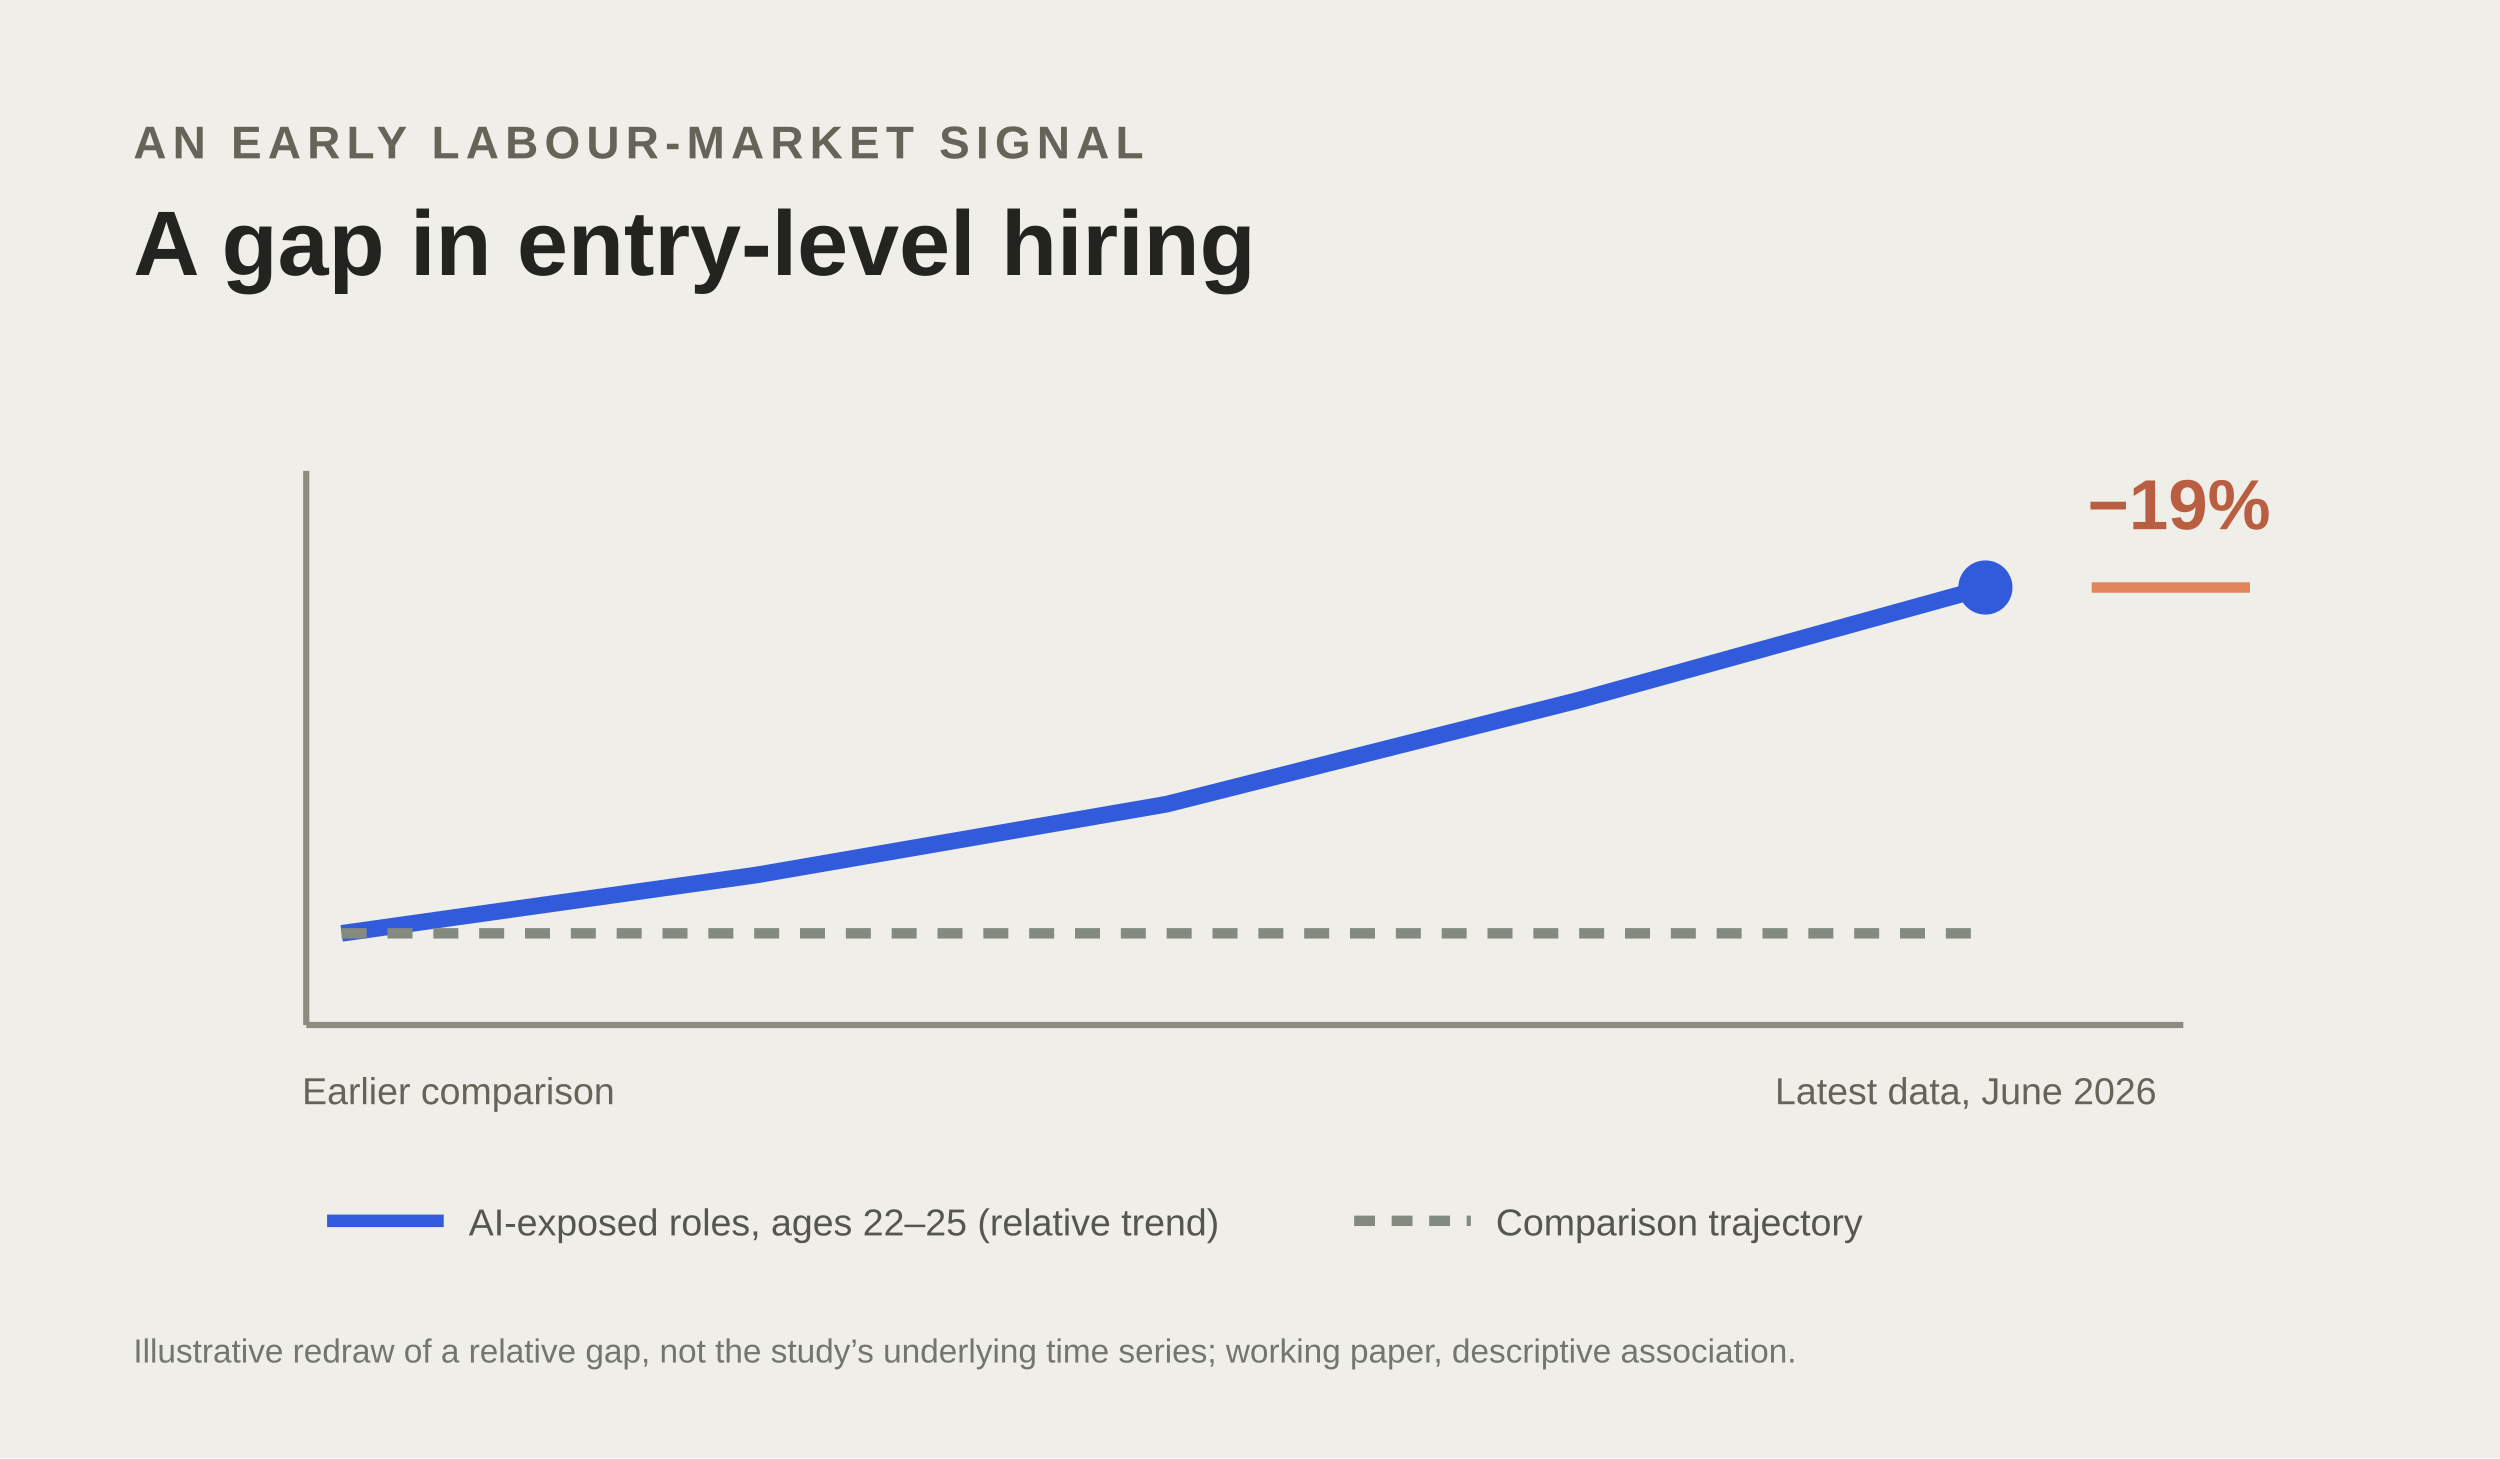
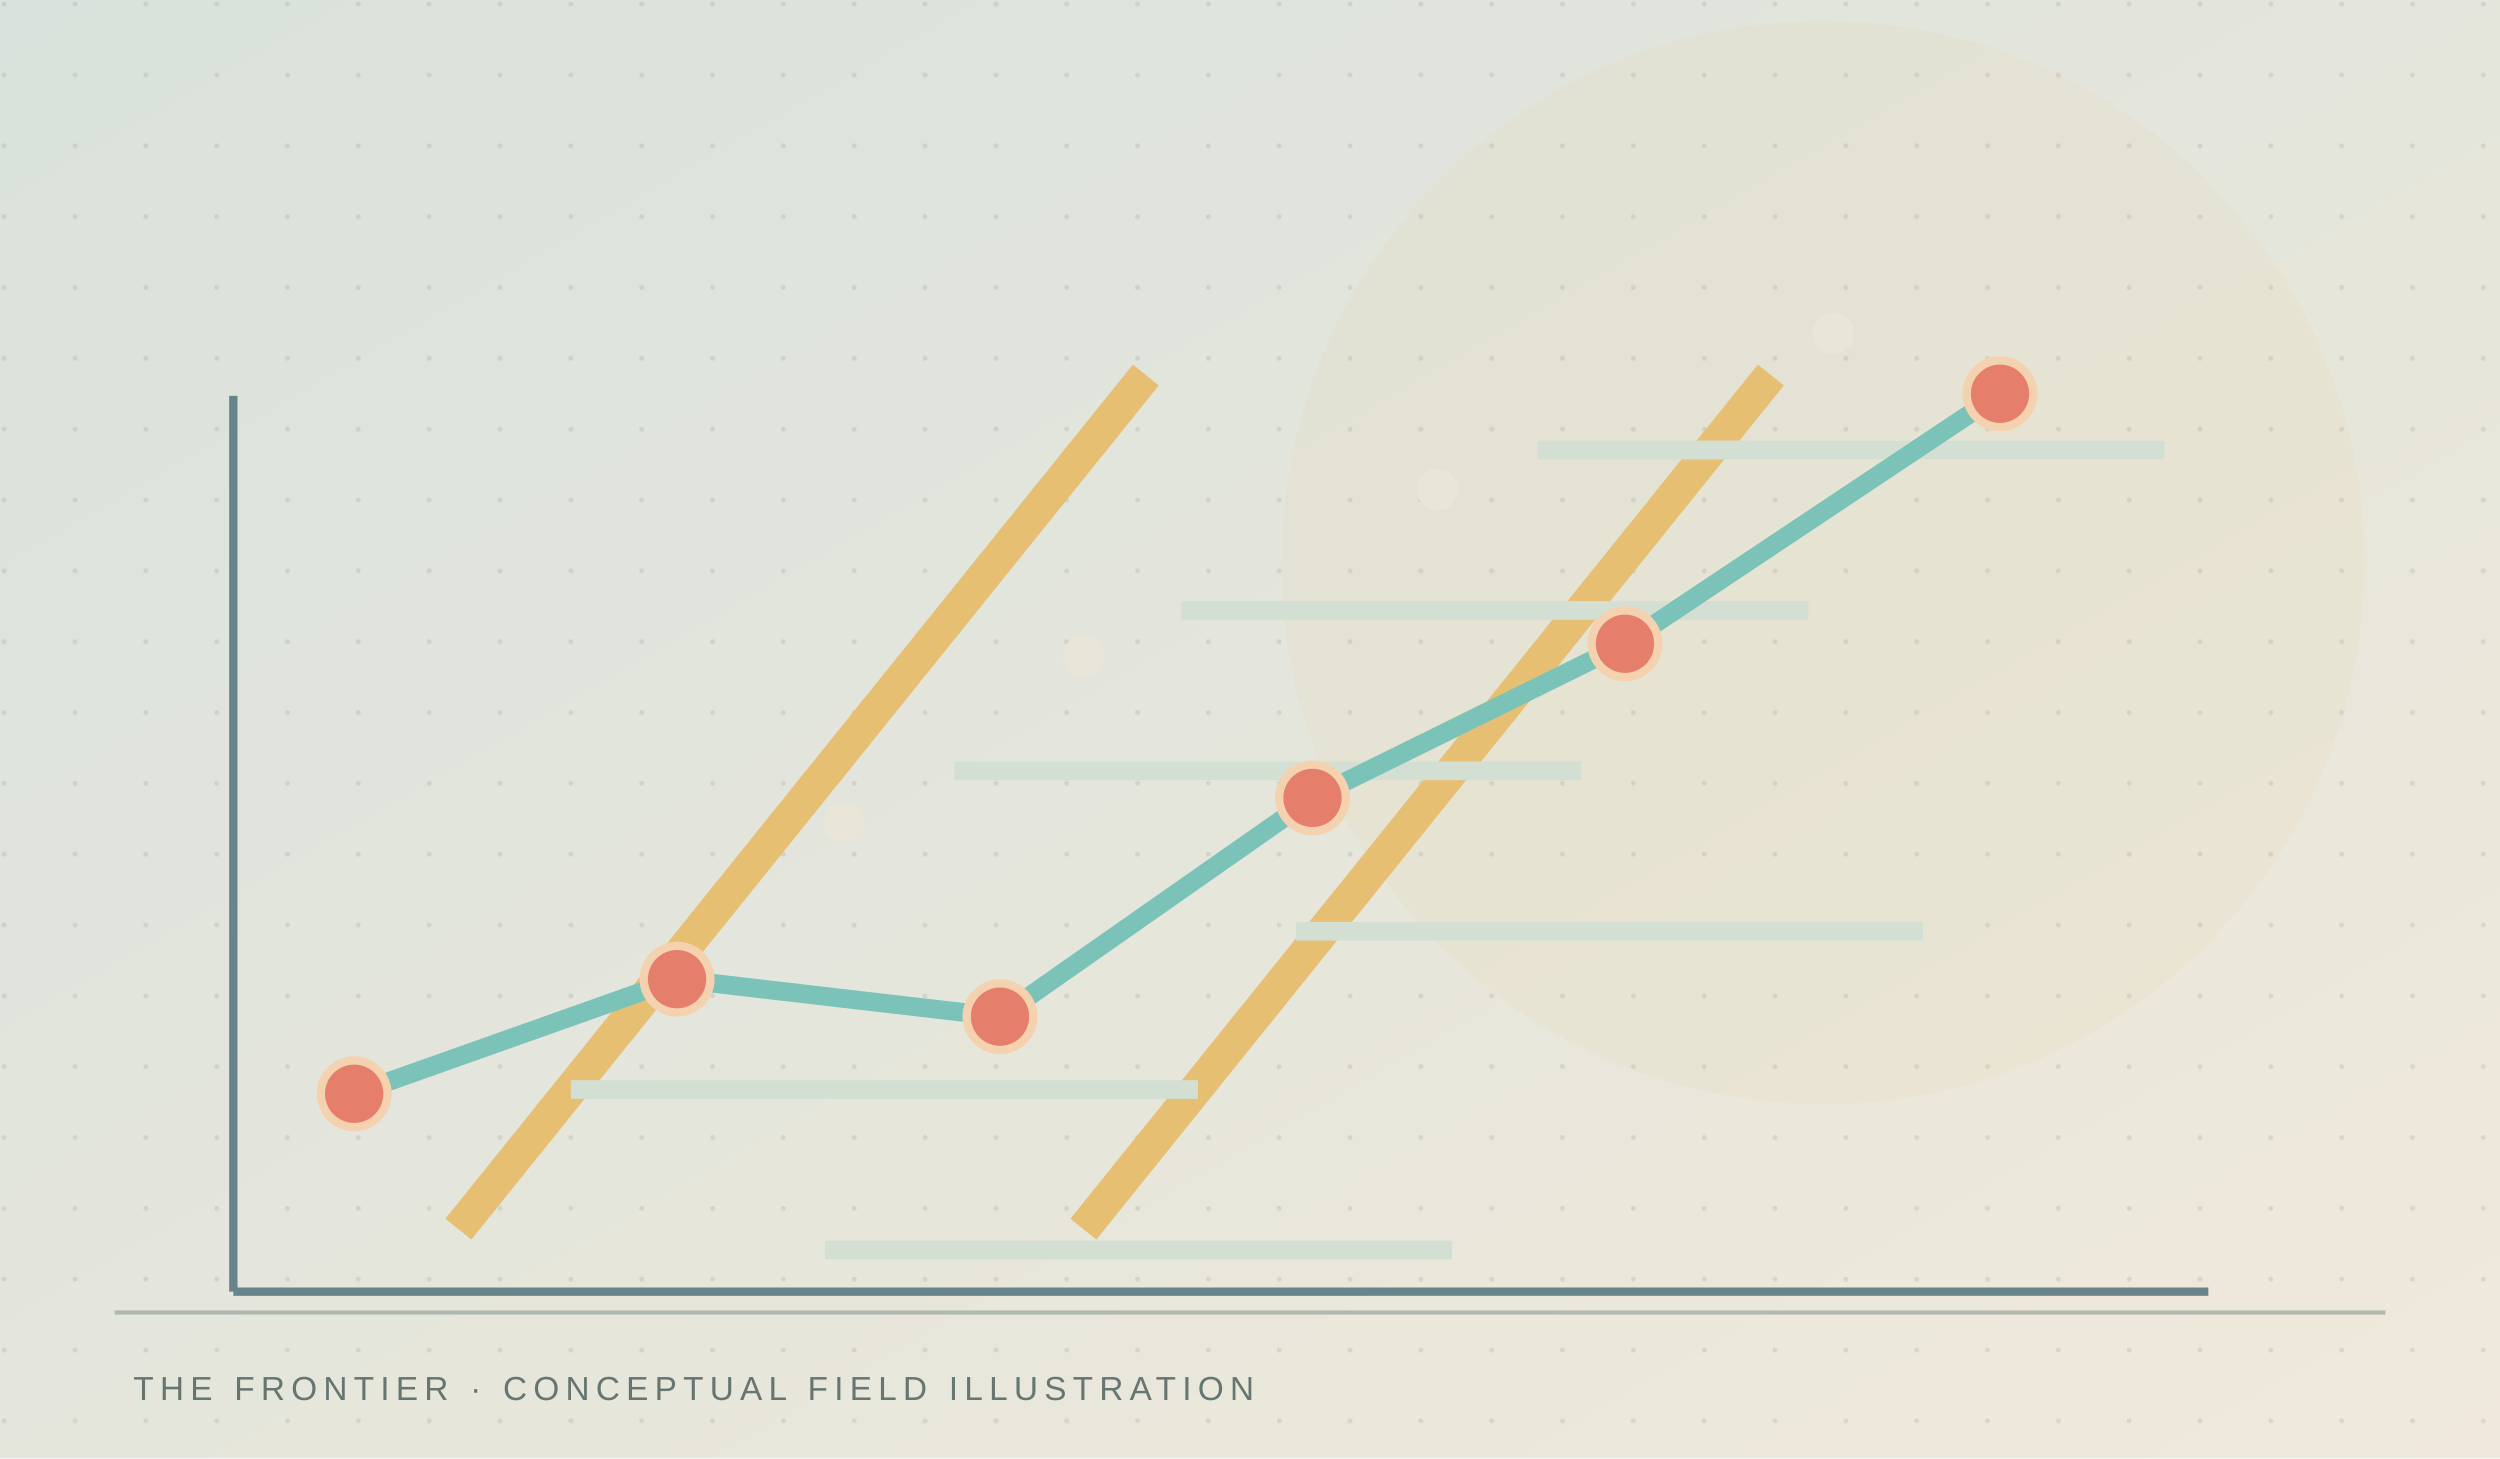
- <svg xmlns="http://www.w3.org/2000/svg" viewBox="0 0 1200 700" role="img" aria-labelledby="t d">
-   <rect width="1200" height="700" fill="#f0eee8" />
-   <text x="64" y="76" font-family="Arial,sans-serif" font-size="22" font-weight="700" fill="#666359" letter-spacing="3">AN EARLY LABOUR-MARKET SIGNAL</text>
-   <text x="64" y="132" font-family="Arial,sans-serif" font-size="44" font-weight="700" fill="#23241f">A gap in entry-level hiring</text>
-   <path d="M147 492H1048M147 226V492" stroke="#8c8c82" stroke-width="3" />
-   <path d="M164 448 363 420 560 386 758 336 953 282" fill="none" stroke="#315bdb" stroke-width="8" />
-   <path d="M164 448 363 448 560 448 758 448 953 448" fill="none" stroke="#848a80" stroke-width="5" stroke-dasharray="12 10" />
-   <circle cx="953" cy="282" r="13" fill="#315bdb" />
-   <path d="M1004 282h76" stroke="#e2845c" stroke-width="5" />
-   <text x="1002" y="254" font-family="Arial,sans-serif" font-size="34" font-weight="700" fill="#b95e40">−19%</text>
-   <text x="145" y="530" font-family="Arial,sans-serif" font-size="18" fill="#666359">Earlier comparison</text>
-   <text x="852" y="530" font-family="Arial,sans-serif" font-size="18" fill="#666359">Latest data, June 2026</text>
-   <g font-family="Arial,sans-serif" font-size="18" fill="#55574e">
-     <path d="M157 586h56" stroke="#315bdb" stroke-width="6" />
-     <text x="225" y="593">AI-exposed roles, ages 22–25 (relative trend)</text>
-     <path d="M650 586h56" stroke="#848a80" stroke-width="5" stroke-dasharray="10 8" />
-     <text x="718" y="593">Comparison trajectory</text>
+ <svg xmlns="http://www.w3.org/2000/svg" width="1200" height="700" viewBox="0 0 1200 700" role="img" aria-labelledby="title desc">
+   <defs>
+     <linearGradient id="bg" x1="0" y1="0" x2="1" y2="1">
+       <stop stop-color="#d9e2dc" />
+       <stop offset="1" stop-color="#f0e9db" />
+     </linearGradient>
+     <pattern id="grain" width="34" height="34" patternUnits="userSpaceOnUse">
+       <circle cx="2" cy="2" r="1.2" fill="#7b8676" opacity=".18" />
+     </pattern>
+   </defs>
+   <rect width="1200" height="700" fill="url(#bg)" />
+   <rect width="1200" height="700" fill="url(#grain)" />
+   <circle cx="875" cy="270" r="260" fill="#e1b766" opacity=".07" />
+   <path d="M220 590L550 180M520 590L850 180" stroke="#e6bf72" stroke-width="16" />
+   <g stroke="#d4dfd4" stroke-width="9">
+     <path d="M274 523h301m47-76h301m-527 153h301m-239-230h301m-192-77h301m-130-77h301" />
  </g>
-   <text x="64" y="654" font-family="Arial,sans-serif" font-size="16" fill="#73766c">Illustrative redraw of a relative gap, not the study’s underlying time series; working paper, descriptive association.</text>
+   <path d="M170 525l155-55 155 18 150-105 150-74 180-120" fill="none" stroke="#7bc2b8" stroke-width="9" />
+   <g fill="#e57f6b" stroke="#f4d2b0" stroke-width="4">
+     <circle cx="170" cy="525" r="16" />
+     <circle cx="325" cy="470" r="16" />
+     <circle cx="480" cy="488" r="16" />
+     <circle cx="630" cy="383" r="16" />
+     <circle cx="780" cy="309" r="16" />
+     <circle cx="960" cy="189" r="16" />
+   </g>
+   <g fill="#e9e5d8">
+     <circle cx="405" cy="395" r="10" />
+     <circle cx="520" cy="315" r="10" />
+     <circle cx="690" cy="235" r="10" />
+     <circle cx="880" cy="160" r="10" />
+   </g>
+   <path d="M112 620H1060" stroke="#68848b" stroke-width="4" />
+   <path d="M112 620v-430" stroke="#68848b" stroke-width="4" />
+   <path d="M55 630H1145" stroke="#6c817b" stroke-width="2" opacity=".45" />
+   <text x="64" y="672" fill="#495d5a" opacity=".82" font-family="Arial,sans-serif" font-size="16" letter-spacing="3">THE FRONTIER · CONCEPTUAL FIELD ILLUSTRATION</text>
</svg>
